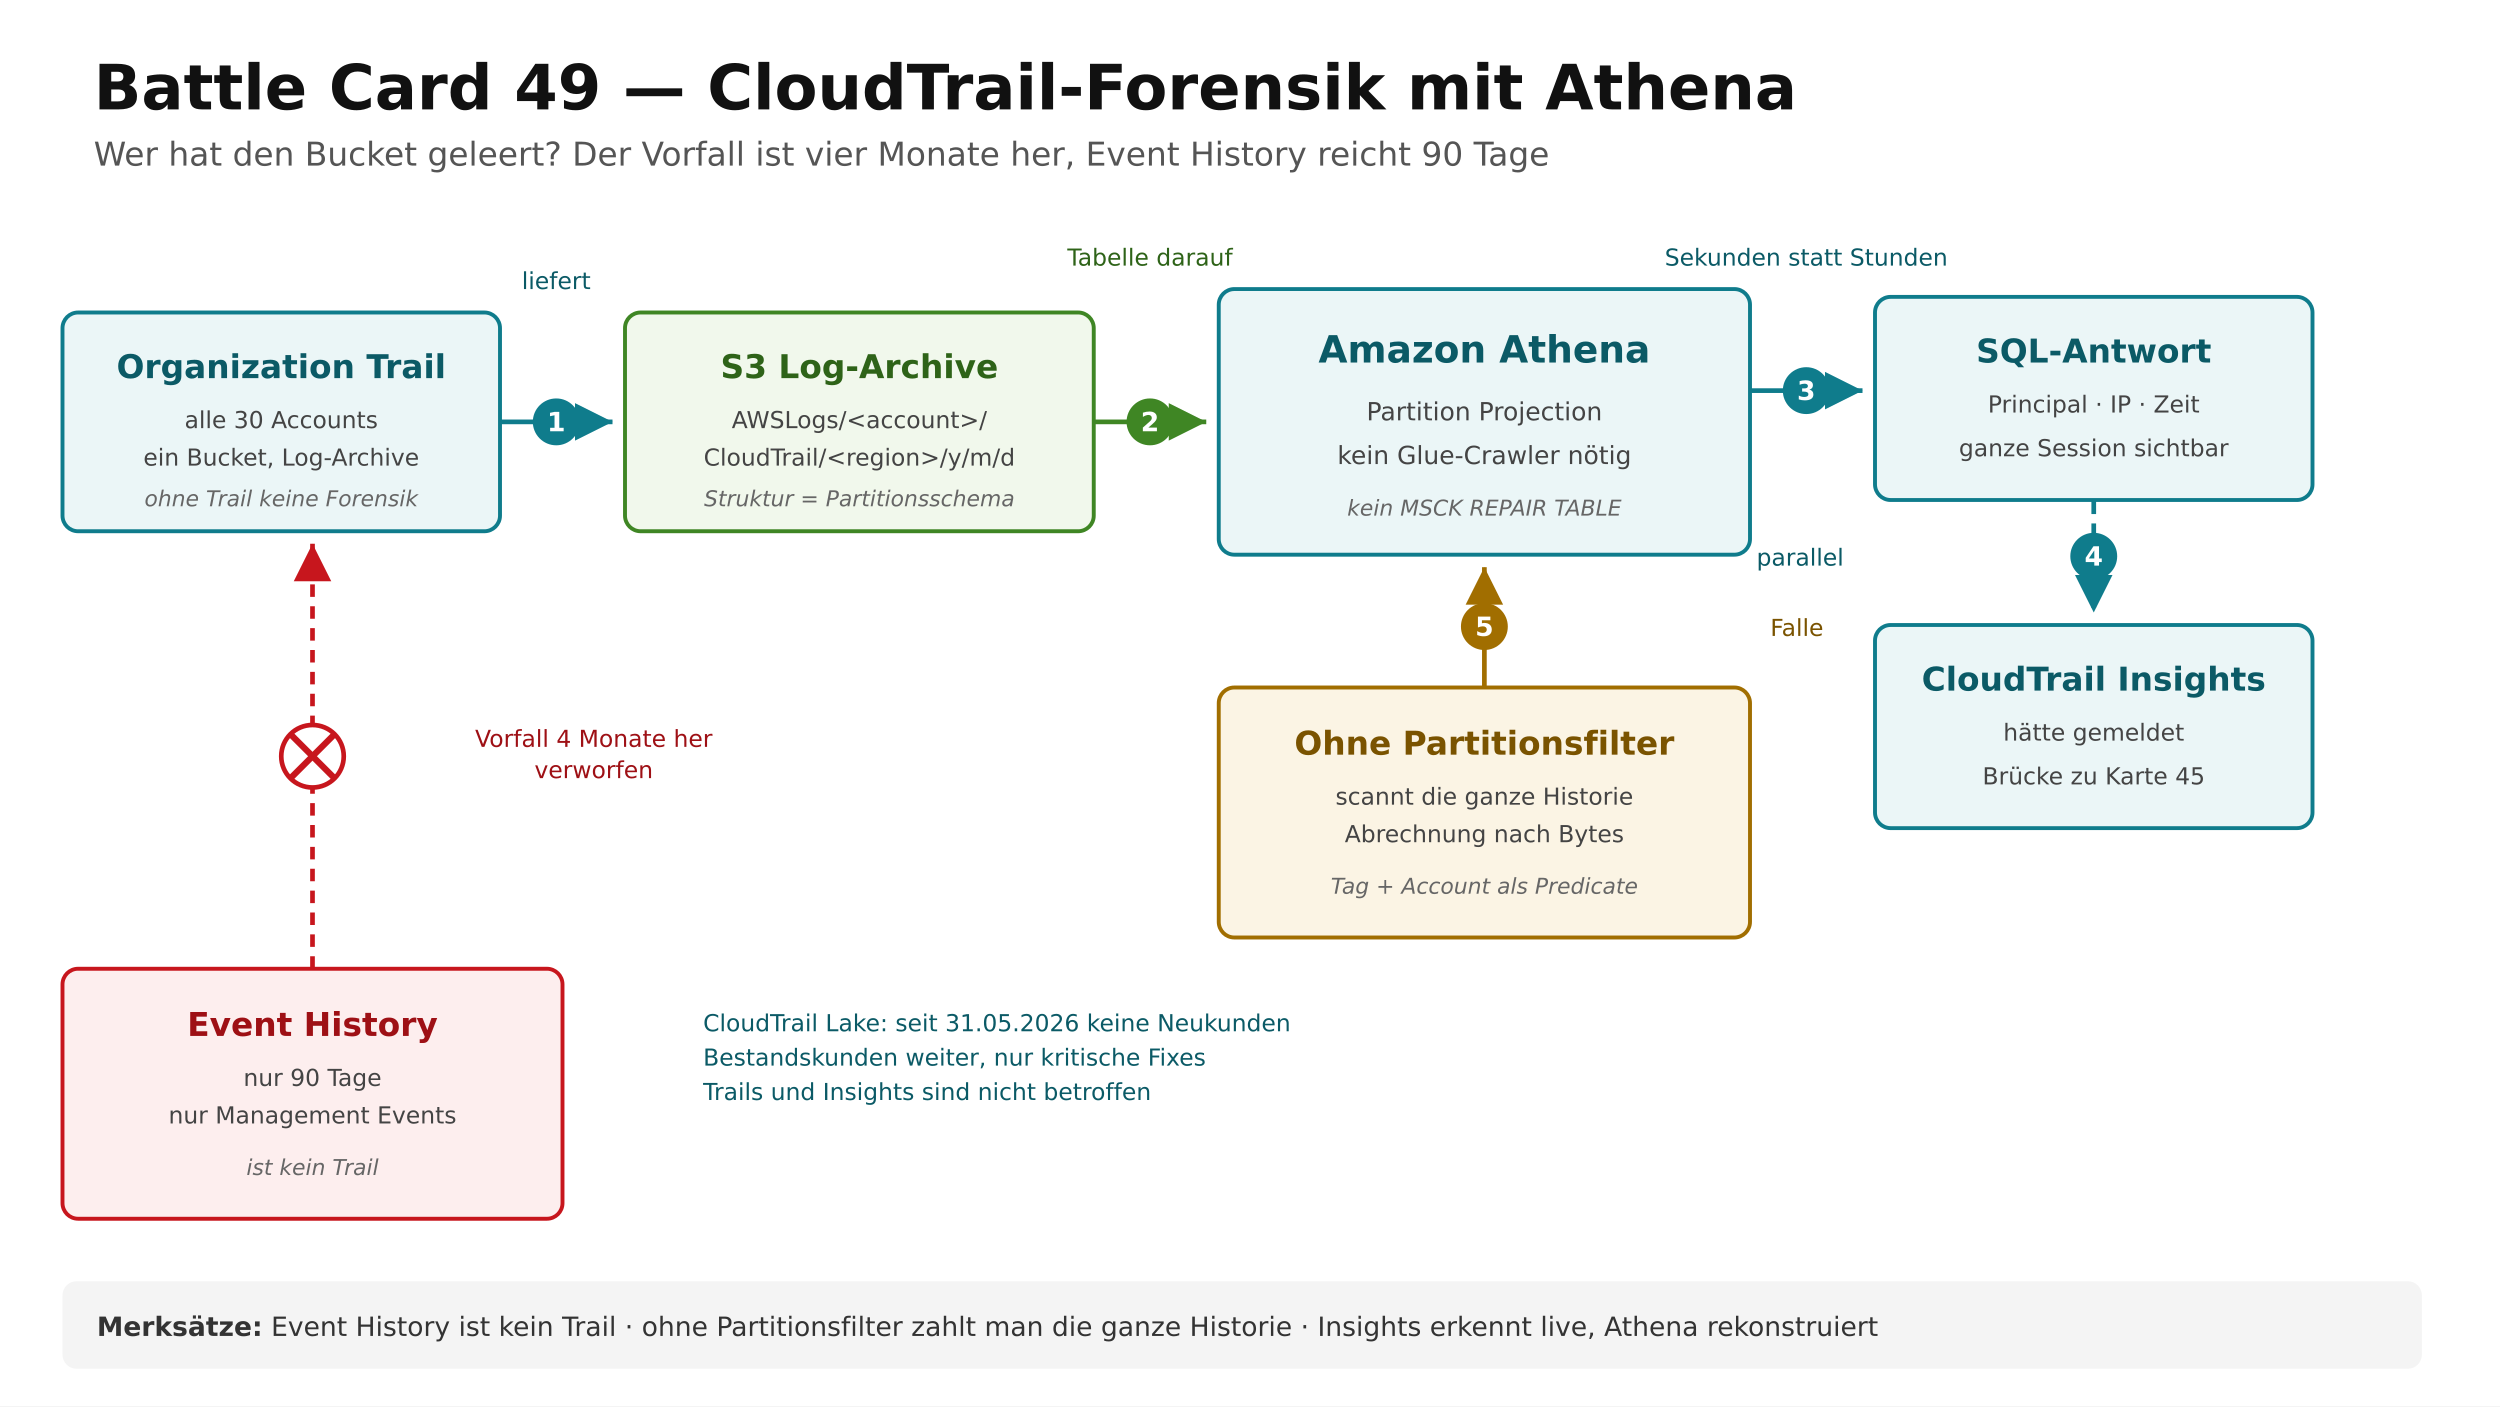
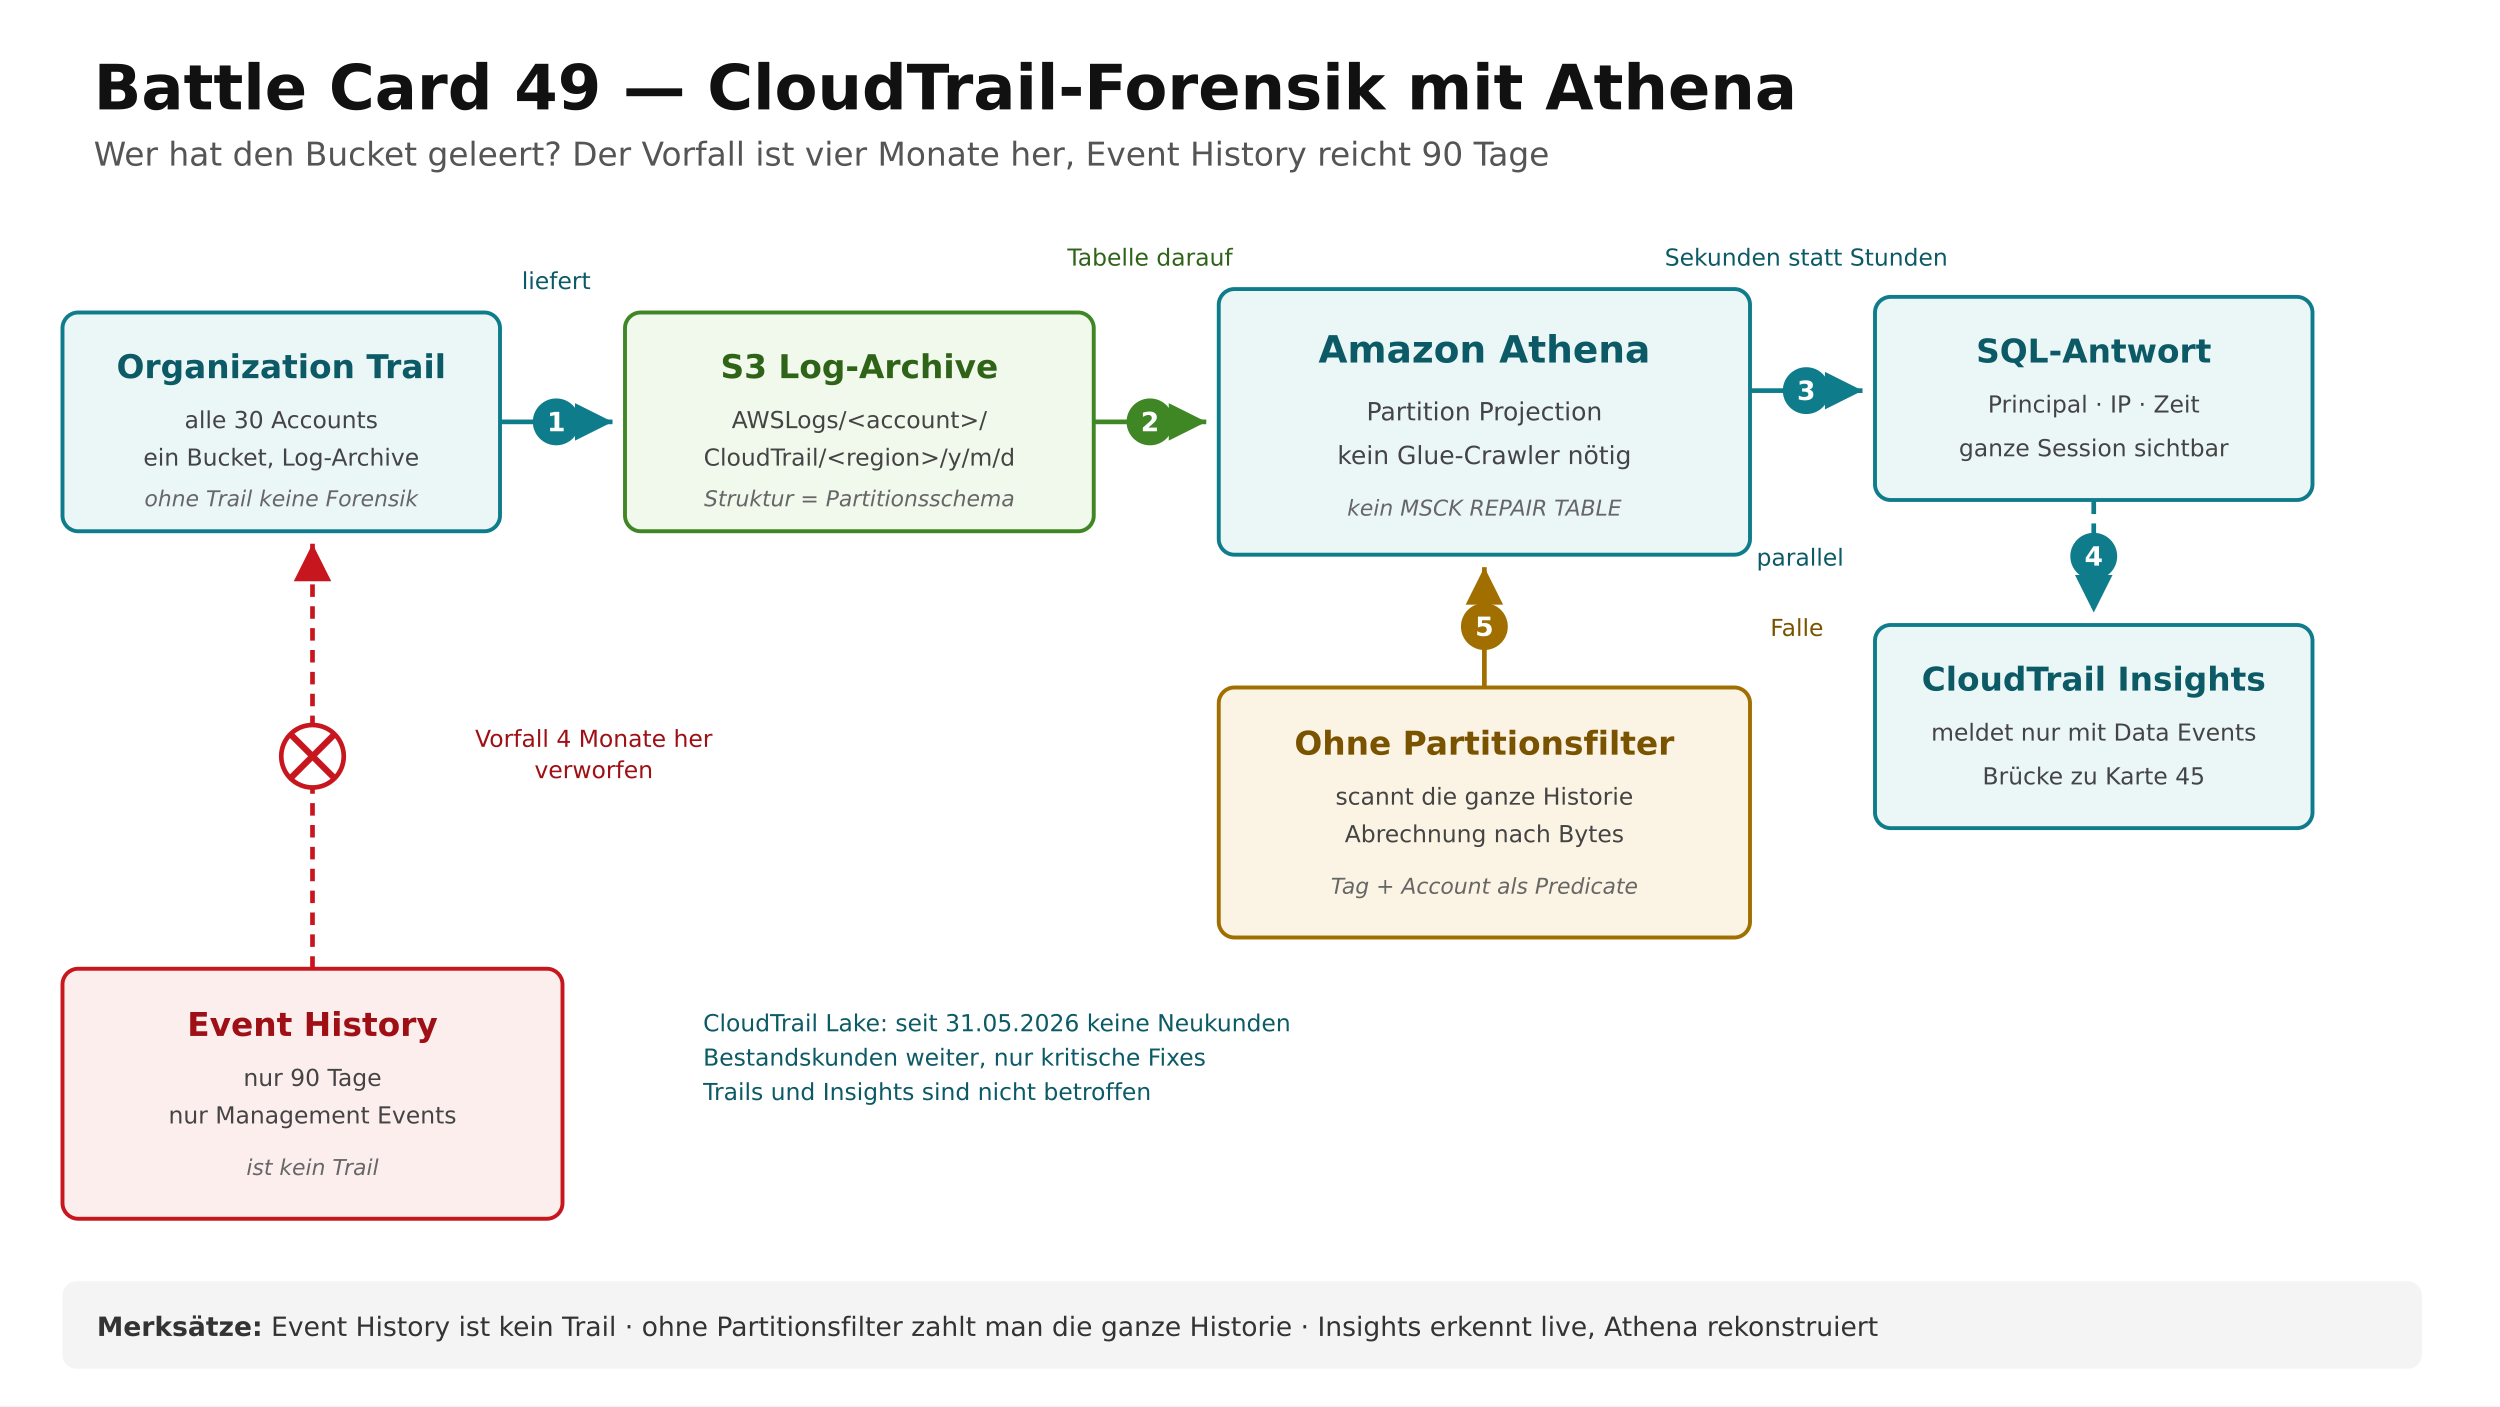
<svg xmlns="http://www.w3.org/2000/svg" viewBox="0 0 1600 900" font-family="DejaVu Sans">
  <defs>
    <marker id="arrT" markerWidth="10" markerHeight="10" refX="8" refY="4" orient="auto">
      <path d="M0,0 L8,4 L0,8 z" fill="#0F7C8C" />
    </marker>
    <marker id="arrG" markerWidth="10" markerHeight="10" refX="8" refY="4" orient="auto">
      <path d="M0,0 L8,4 L0,8 z" fill="#3F8624" />
    </marker>
    <marker id="arrA" markerWidth="10" markerHeight="10" refX="8" refY="4" orient="auto">
      <path d="M0,0 L8,4 L0,8 z" fill="#A16E00" />
    </marker>
    <marker id="arrR" markerWidth="10" markerHeight="10" refX="8" refY="4" orient="auto">
      <path d="M0,0 L8,4 L0,8 z" fill="#C7161D" />
    </marker>
  </defs>
  <rect width="1600" height="900" fill="#FFFFFF" />
  <text x="60" y="70" font-size="40" font-weight="bold" fill="#111111">Battle Card 49 — CloudTrail-Forensik mit Athena</text>
  <text x="60" y="106" font-size="21" fill="#555555">Wer hat den Bucket geleert? Der Vorfall ist vier Monate her, Event History reicht 90 Tage</text>
  <rect x="40" y="200" width="280" height="140" rx="10" fill="#EBF6F7" stroke="#0F7C8C" stroke-width="2.5" />
  <text x="180" y="242" font-size="21" font-weight="bold" fill="#0B5A66" text-anchor="middle">Organization Trail</text>
  <text x="180" y="274" font-size="15" fill="#444444" text-anchor="middle">alle 30 Accounts</text>
  <text x="180" y="298" font-size="15" fill="#444444" text-anchor="middle">ein Bucket, Log-Archive</text>
  <text x="180" y="324" font-size="14" font-style="italic" fill="#666666" text-anchor="middle">ohne Trail keine Forensik</text>
  <rect x="400" y="200" width="300" height="140" rx="10" fill="#F1F8EC" stroke="#3F8624" stroke-width="2.5" />
  <text x="550" y="242" font-size="21" font-weight="bold" fill="#2E6318" text-anchor="middle">S3 Log-Archive</text>
  <text x="550" y="274" font-size="15" fill="#444444" text-anchor="middle">AWSLogs/&lt;account&gt;/</text>
  <text x="550" y="298" font-size="15" fill="#444444" text-anchor="middle">CloudTrail/&lt;region&gt;/y/m/d</text>
  <text x="550" y="324" font-size="14" font-style="italic" fill="#666666" text-anchor="middle">Struktur = Partitionsschema</text>
  <rect x="780" y="185" width="340" height="170" rx="10" fill="#EBF6F7" stroke="#0F7C8C" stroke-width="2.5" />
  <text x="950" y="232" font-size="24" font-weight="bold" fill="#0B5A66" text-anchor="middle">Amazon Athena</text>
  <text x="950" y="269" font-size="16" fill="#444444" text-anchor="middle">Partition Projection</text>
  <text x="950" y="297" font-size="16" fill="#444444" text-anchor="middle">kein Glue-Crawler nötig</text>
  <text x="950" y="330" font-size="14" font-style="italic" fill="#666666" text-anchor="middle">kein MSCK REPAIR TABLE</text>
  <rect x="1200" y="190" width="280" height="130" rx="10" fill="#EBF6F7" stroke="#0F7C8C" stroke-width="2.5" />
  <text x="1340" y="232" font-size="21" font-weight="bold" fill="#0B5A66" text-anchor="middle">SQL-Antwort</text>
  <text x="1340" y="264" font-size="15" fill="#444444" text-anchor="middle">Principal · IP · Zeit</text>
  <text x="1340" y="292" font-size="15" fill="#444444" text-anchor="middle">ganze Session sichtbar</text>
  <rect x="1200" y="400" width="280" height="130" rx="10" fill="#EBF6F7" stroke="#0F7C8C" stroke-width="2.5" />
  <text x="1340" y="442" font-size="21" font-weight="bold" fill="#0B5A66" text-anchor="middle">CloudTrail Insights</text>
-   <text x="1340" y="474" font-size="15" fill="#444444" text-anchor="middle">hätte gemeldet</text>
+   <text x="1340" y="474" font-size="15" fill="#444444" text-anchor="middle">meldet nur mit Data Events</text>
  <text x="1340" y="502" font-size="15" fill="#444444" text-anchor="middle">Brücke zu Karte 45</text>
  <rect x="780" y="440" width="340" height="160" rx="10" fill="#FBF4E4" stroke="#A16E00" stroke-width="2.5" />
  <text x="950" y="483" font-size="21" font-weight="bold" fill="#7A5300" text-anchor="middle">Ohne Partitionsfilter</text>
  <text x="950" y="515" font-size="15" fill="#444444" text-anchor="middle">scannt die ganze Historie</text>
  <text x="950" y="539" font-size="15" fill="#444444" text-anchor="middle">Abrechnung nach Bytes</text>
  <text x="950" y="572" font-size="14" font-style="italic" fill="#666666" text-anchor="middle">Tag + Account als Predicate</text>
  <rect x="40" y="620" width="320" height="160" rx="10" fill="#FDEEEE" stroke="#C7161D" stroke-width="2.5" />
  <text x="200" y="663" font-size="21" font-weight="bold" fill="#9E1015" text-anchor="middle">Event History</text>
  <text x="200" y="695" font-size="15" fill="#444444" text-anchor="middle">nur 90 Tage</text>
  <text x="200" y="719" font-size="15" fill="#444444" text-anchor="middle">nur Management Events</text>
  <text x="200" y="752" font-size="14" font-style="italic" fill="#666666" text-anchor="middle">ist kein Trail</text>
  <line x1="320" y1="270" x2="392" y2="270" stroke="#0F7C8C" stroke-width="3" marker-end="url(#arrT)" />
  <circle cx="356" cy="270" r="15" fill="#0F7C8C" />
  <text x="356" y="276" font-size="17" font-weight="bold" fill="#FFFFFF" text-anchor="middle">1</text>
  <text x="356" y="185" font-size="15" fill="#0B5A66" text-anchor="middle">liefert</text>
  <line x1="700" y1="270" x2="772" y2="270" stroke="#3F8624" stroke-width="3" marker-end="url(#arrG)" />
  <circle cx="736" cy="270" r="15" fill="#3F8624" />
  <text x="736" y="276" font-size="17" font-weight="bold" fill="#FFFFFF" text-anchor="middle">2</text>
  <text x="736" y="170" font-size="15" fill="#2E6318" text-anchor="middle">Tabelle darauf</text>
  <line x1="1120" y1="250" x2="1192" y2="250" stroke="#0F7C8C" stroke-width="3" marker-end="url(#arrT)" />
  <circle cx="1156" cy="250" r="15" fill="#0F7C8C" />
  <text x="1156" y="256" font-size="17" font-weight="bold" fill="#FFFFFF" text-anchor="middle">3</text>
  <text x="1156" y="170" font-size="15" fill="#0B5A66" text-anchor="middle">Sekunden statt Stunden</text>
  <line x1="1340" y1="320" x2="1340" y2="392" stroke="#0F7C8C" stroke-width="3" stroke-dasharray="9,6" marker-end="url(#arrT)" />
  <circle cx="1340" cy="356" r="15" fill="#0F7C8C" />
  <text x="1340" y="362" font-size="17" font-weight="bold" fill="#FFFFFF" text-anchor="middle">4</text>
  <text x="1180" y="362" font-size="15" fill="#0B5A66" text-anchor="end">parallel</text>
  <line x1="950" y1="440" x2="950" y2="363" stroke="#A16E00" stroke-width="3" marker-end="url(#arrA)" />
  <circle cx="950" cy="401" r="15" fill="#A16E00" />
  <text x="950" y="407" font-size="17" font-weight="bold" fill="#FFFFFF" text-anchor="middle">5</text>
  <text x="1150" y="407" font-size="15" fill="#7A5300" text-anchor="middle">Falle</text>
  <line x1="200" y1="620" x2="200" y2="348" stroke="#C7161D" stroke-width="3" stroke-dasharray="8,6" marker-end="url(#arrR)" />
  <circle cx="200" cy="484" r="20" fill="#FFFFFF" stroke="#C7161D" stroke-width="3" />
  <line x1="186" y1="470" x2="214" y2="498" stroke="#C7161D" stroke-width="4" />
  <line x1="214" y1="470" x2="186" y2="498" stroke="#C7161D" stroke-width="4" />
  <text x="380" y="478" font-size="15" fill="#9E1015" text-anchor="middle">Vorfall 4 Monate her</text>
  <text x="380" y="498" font-size="15" fill="#9E1015" text-anchor="middle">verworfen</text>
  <text x="450" y="660" font-size="15" fill="#0B5A66">CloudTrail Lake: seit 31.05.2026 keine Neukunden</text>
  <text x="450" y="682" font-size="15" fill="#0B5A66">Bestandskunden weiter, nur kritische Fixes</text>
  <text x="450" y="704" font-size="15" fill="#0B5A66">Trails und Insights sind nicht betroffen</text>
  <rect x="40" y="820" width="1510" height="56" rx="9" fill="#F4F4F4" />
  <text x="62" y="855" font-size="17" fill="#333333">
    <tspan font-weight="bold">Merksätze:</tspan>  Event History ist kein Trail · ohne Partitionsfilter zahlt man die ganze Historie · Insights erkennt live, Athena rekonstruiert</text>
</svg>
